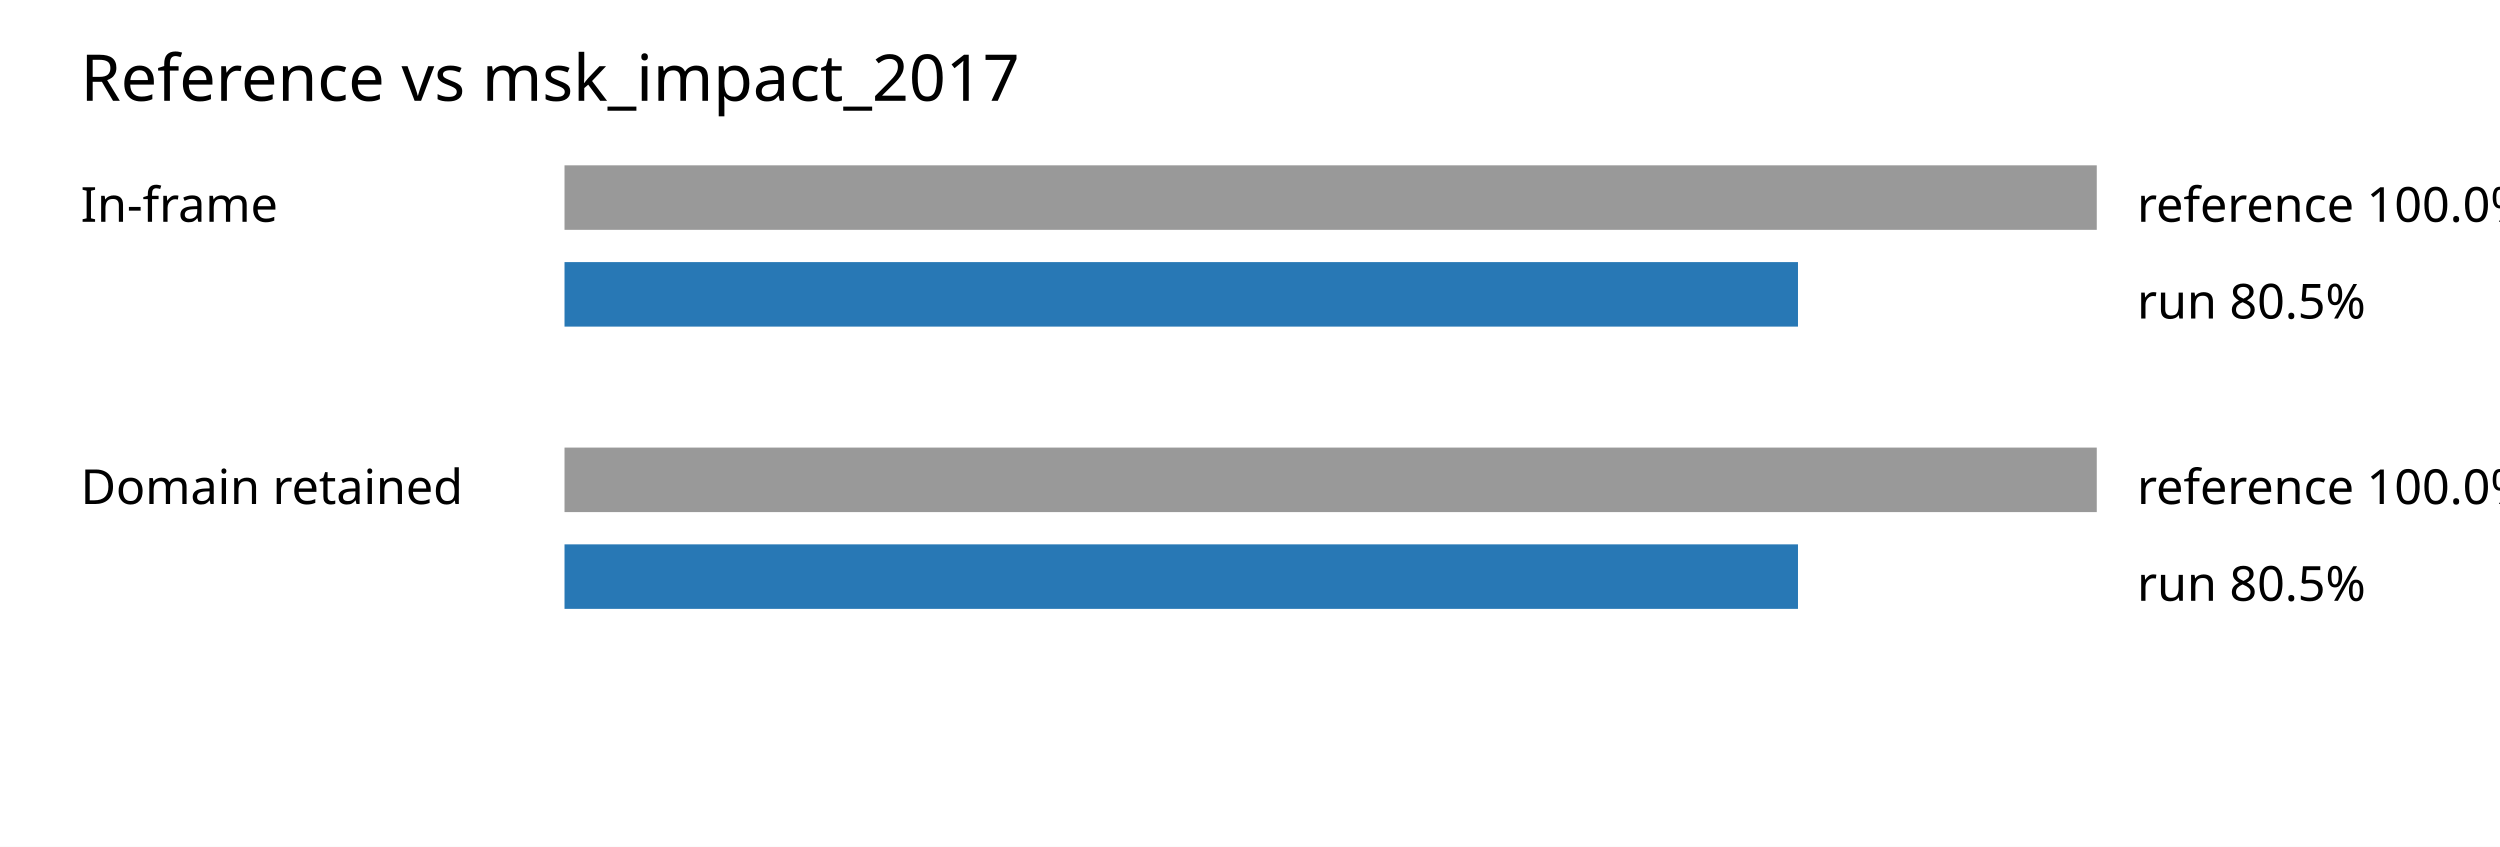
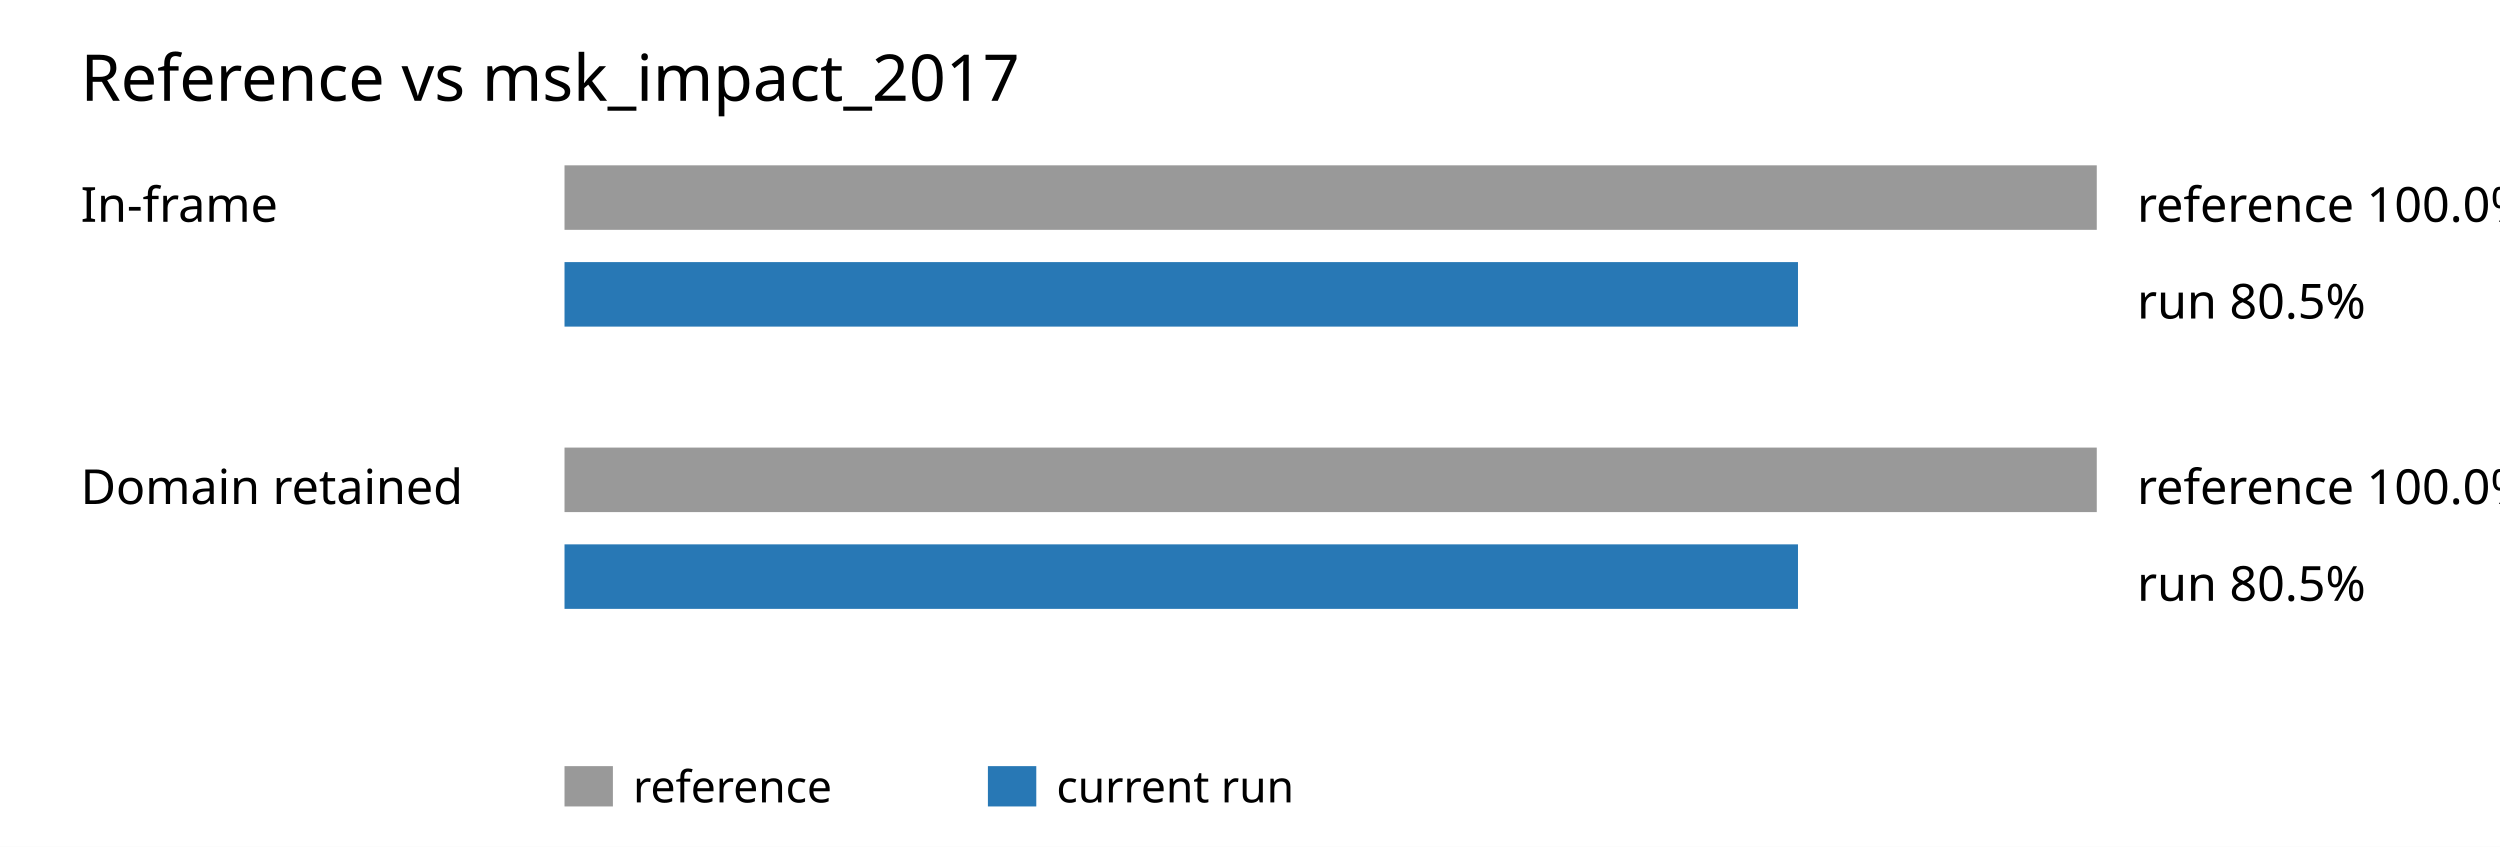
<svg xmlns="http://www.w3.org/2000/svg" width="620" height="210" viewBox="0 0 620 210">
  <rect width="620" height="210" fill="white" />
  <text x="20" y="25" font-family="sans-serif" font-size="16">Reference vs msk_impact_2017</text>
  <text x="20" y="55" font-family="sans-serif" font-size="12">In-frame</text>
-   <rect x="140" y="41" width="380.0" height="16" fill="#999" />
+   <rect x="140" y="41" width="380.0" height="16" fill="#999999" />
  <text x="530" y="55" font-family="sans-serif" font-size="12">reference 100.0%</text>
  <rect x="140" y="65" width="305.9" height="16" fill="#2878b5" />
  <text x="530" y="79" font-family="sans-serif" font-size="12">run 80.5%</text>
  <text x="20" y="125" font-family="sans-serif" font-size="12">Domain retained</text>
-   <rect x="140" y="111" width="380.0" height="16" fill="#999" />
+   <rect x="140" y="111" width="380.0" height="16" fill="#999999" />
  <text x="530" y="125" font-family="sans-serif" font-size="12">reference 100.0%</text>
  <rect x="140" y="135" width="305.9" height="16" fill="#2878b5" />
  <text x="530" y="149" font-family="sans-serif" font-size="12">run 80.5%</text>
+   <rect x="140" y="190" width="12" height="10" fill="#999999" />
+   <text x="157" y="199" font-family="sans-serif" font-size="11">reference</text>
+   <rect x="245" y="190" width="12" height="10" fill="#2878b5" />
+   <text x="262" y="199" font-family="sans-serif" font-size="11">current run</text>
</svg>
